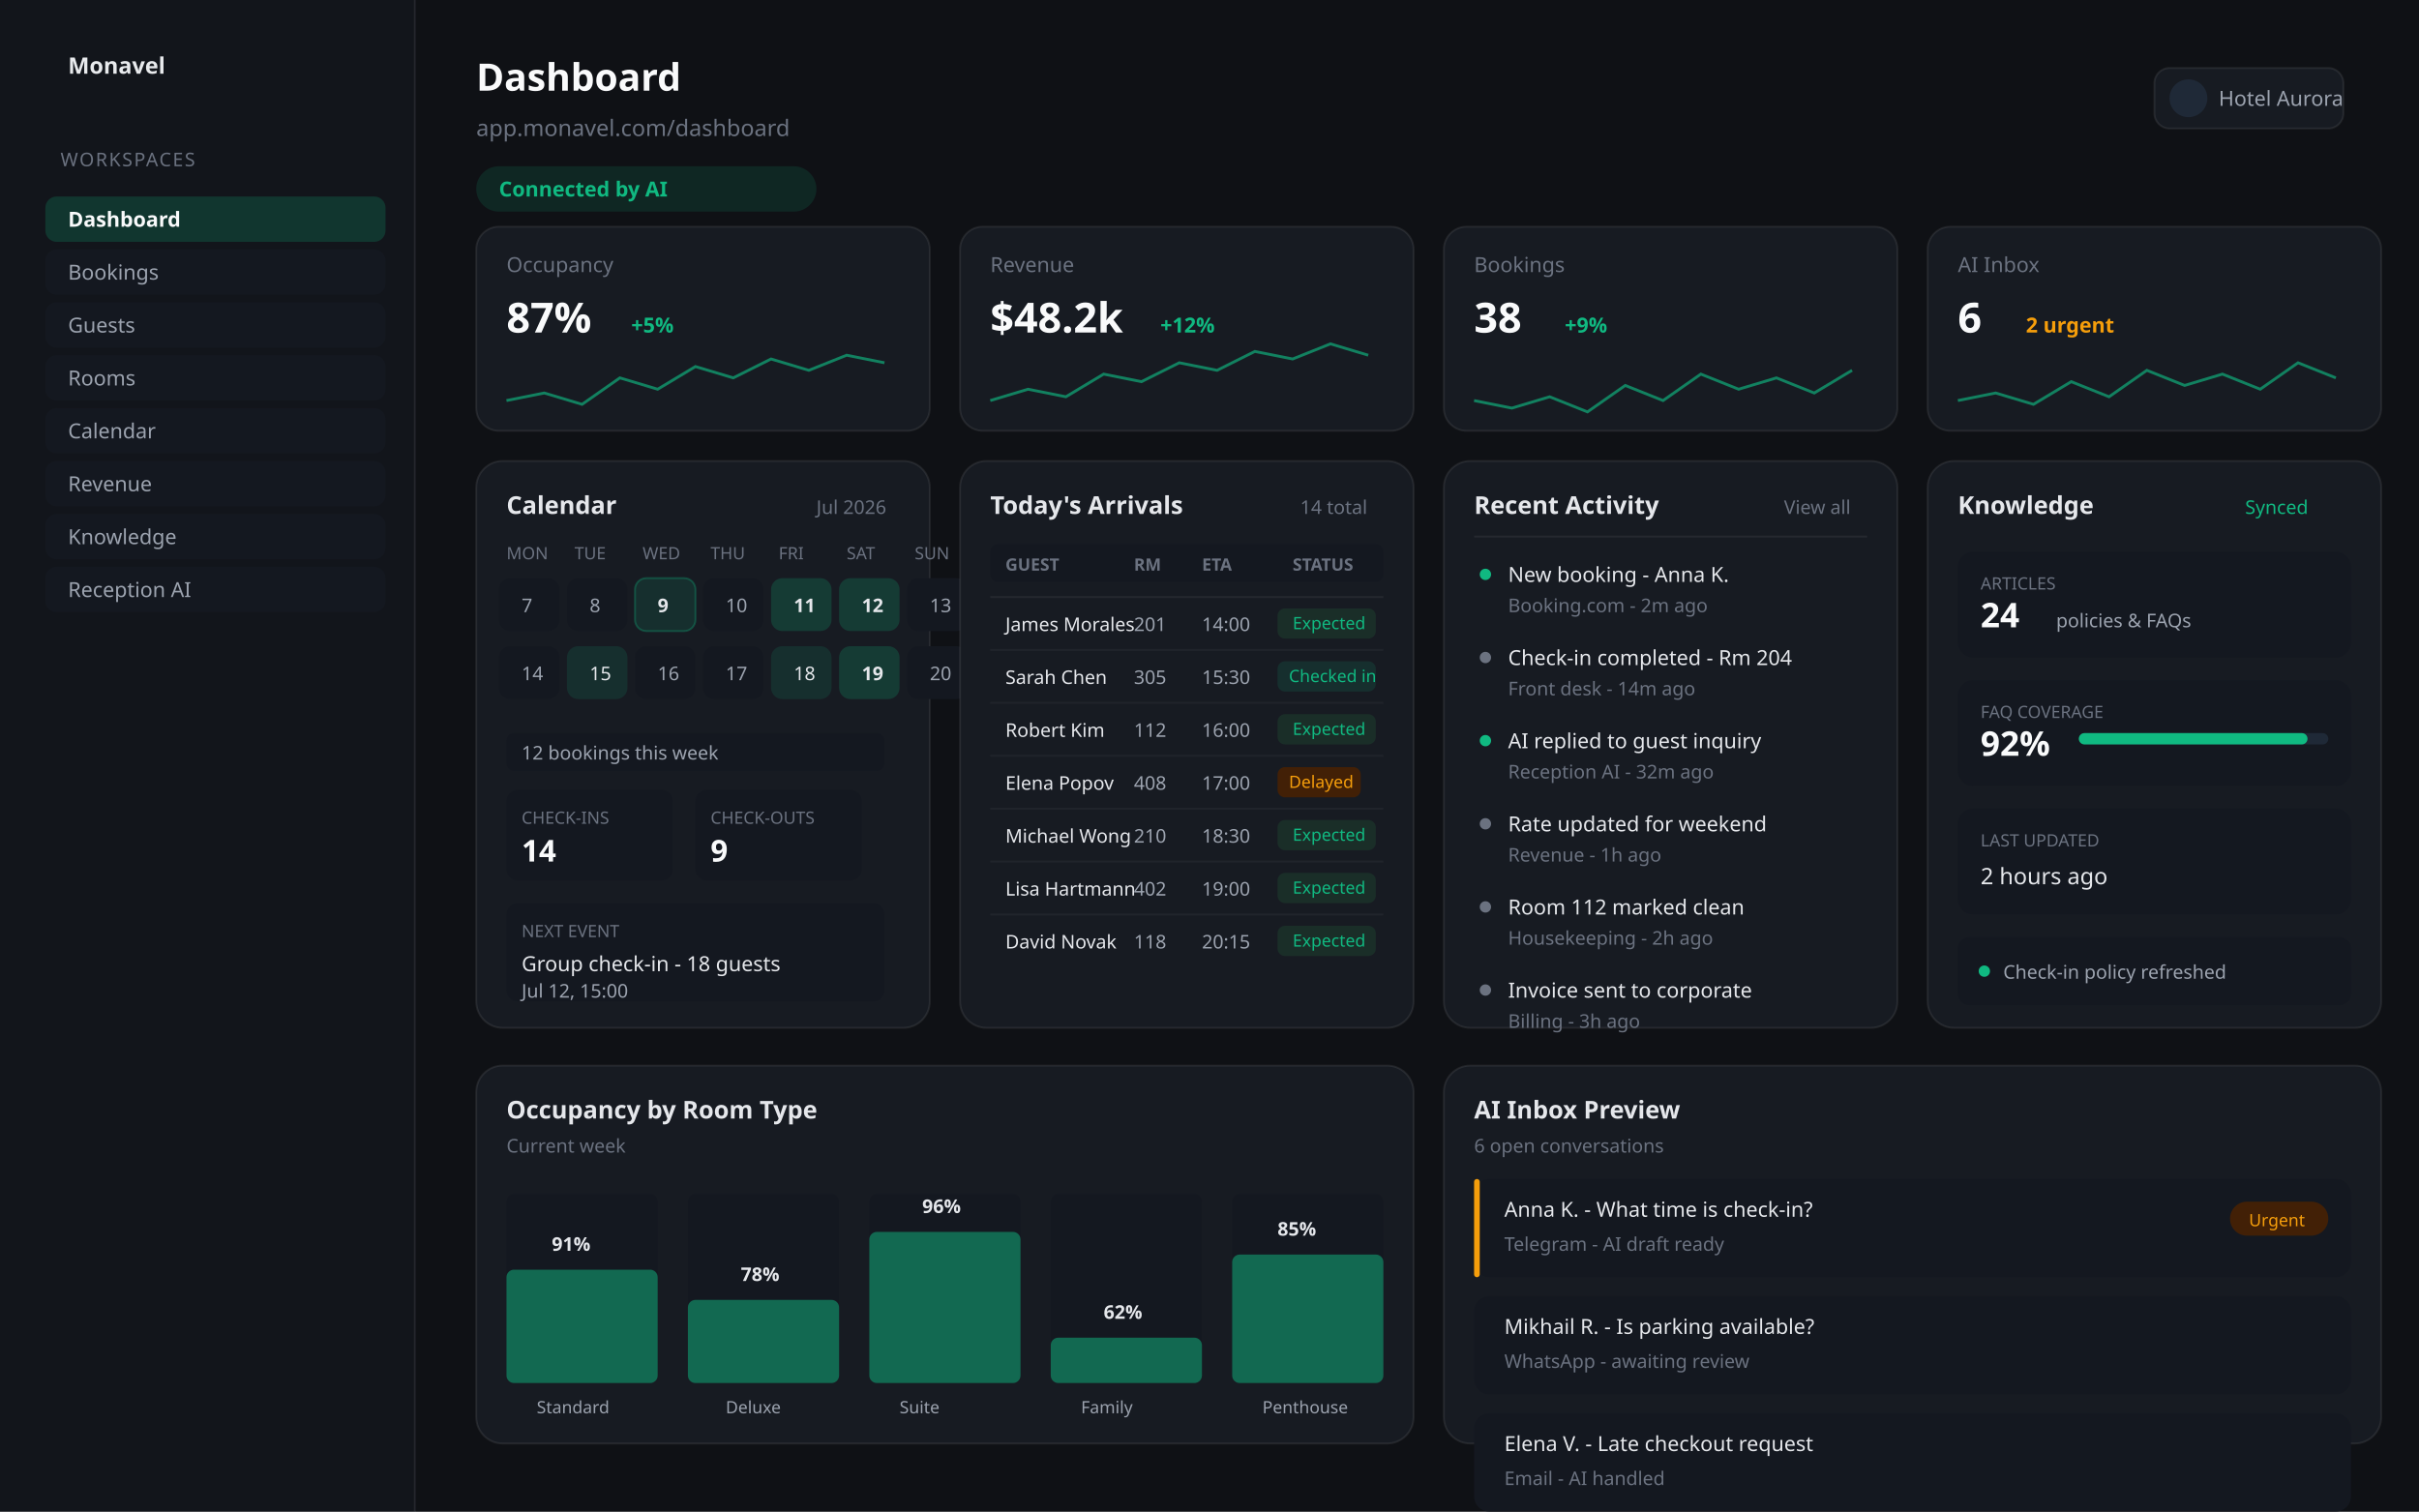
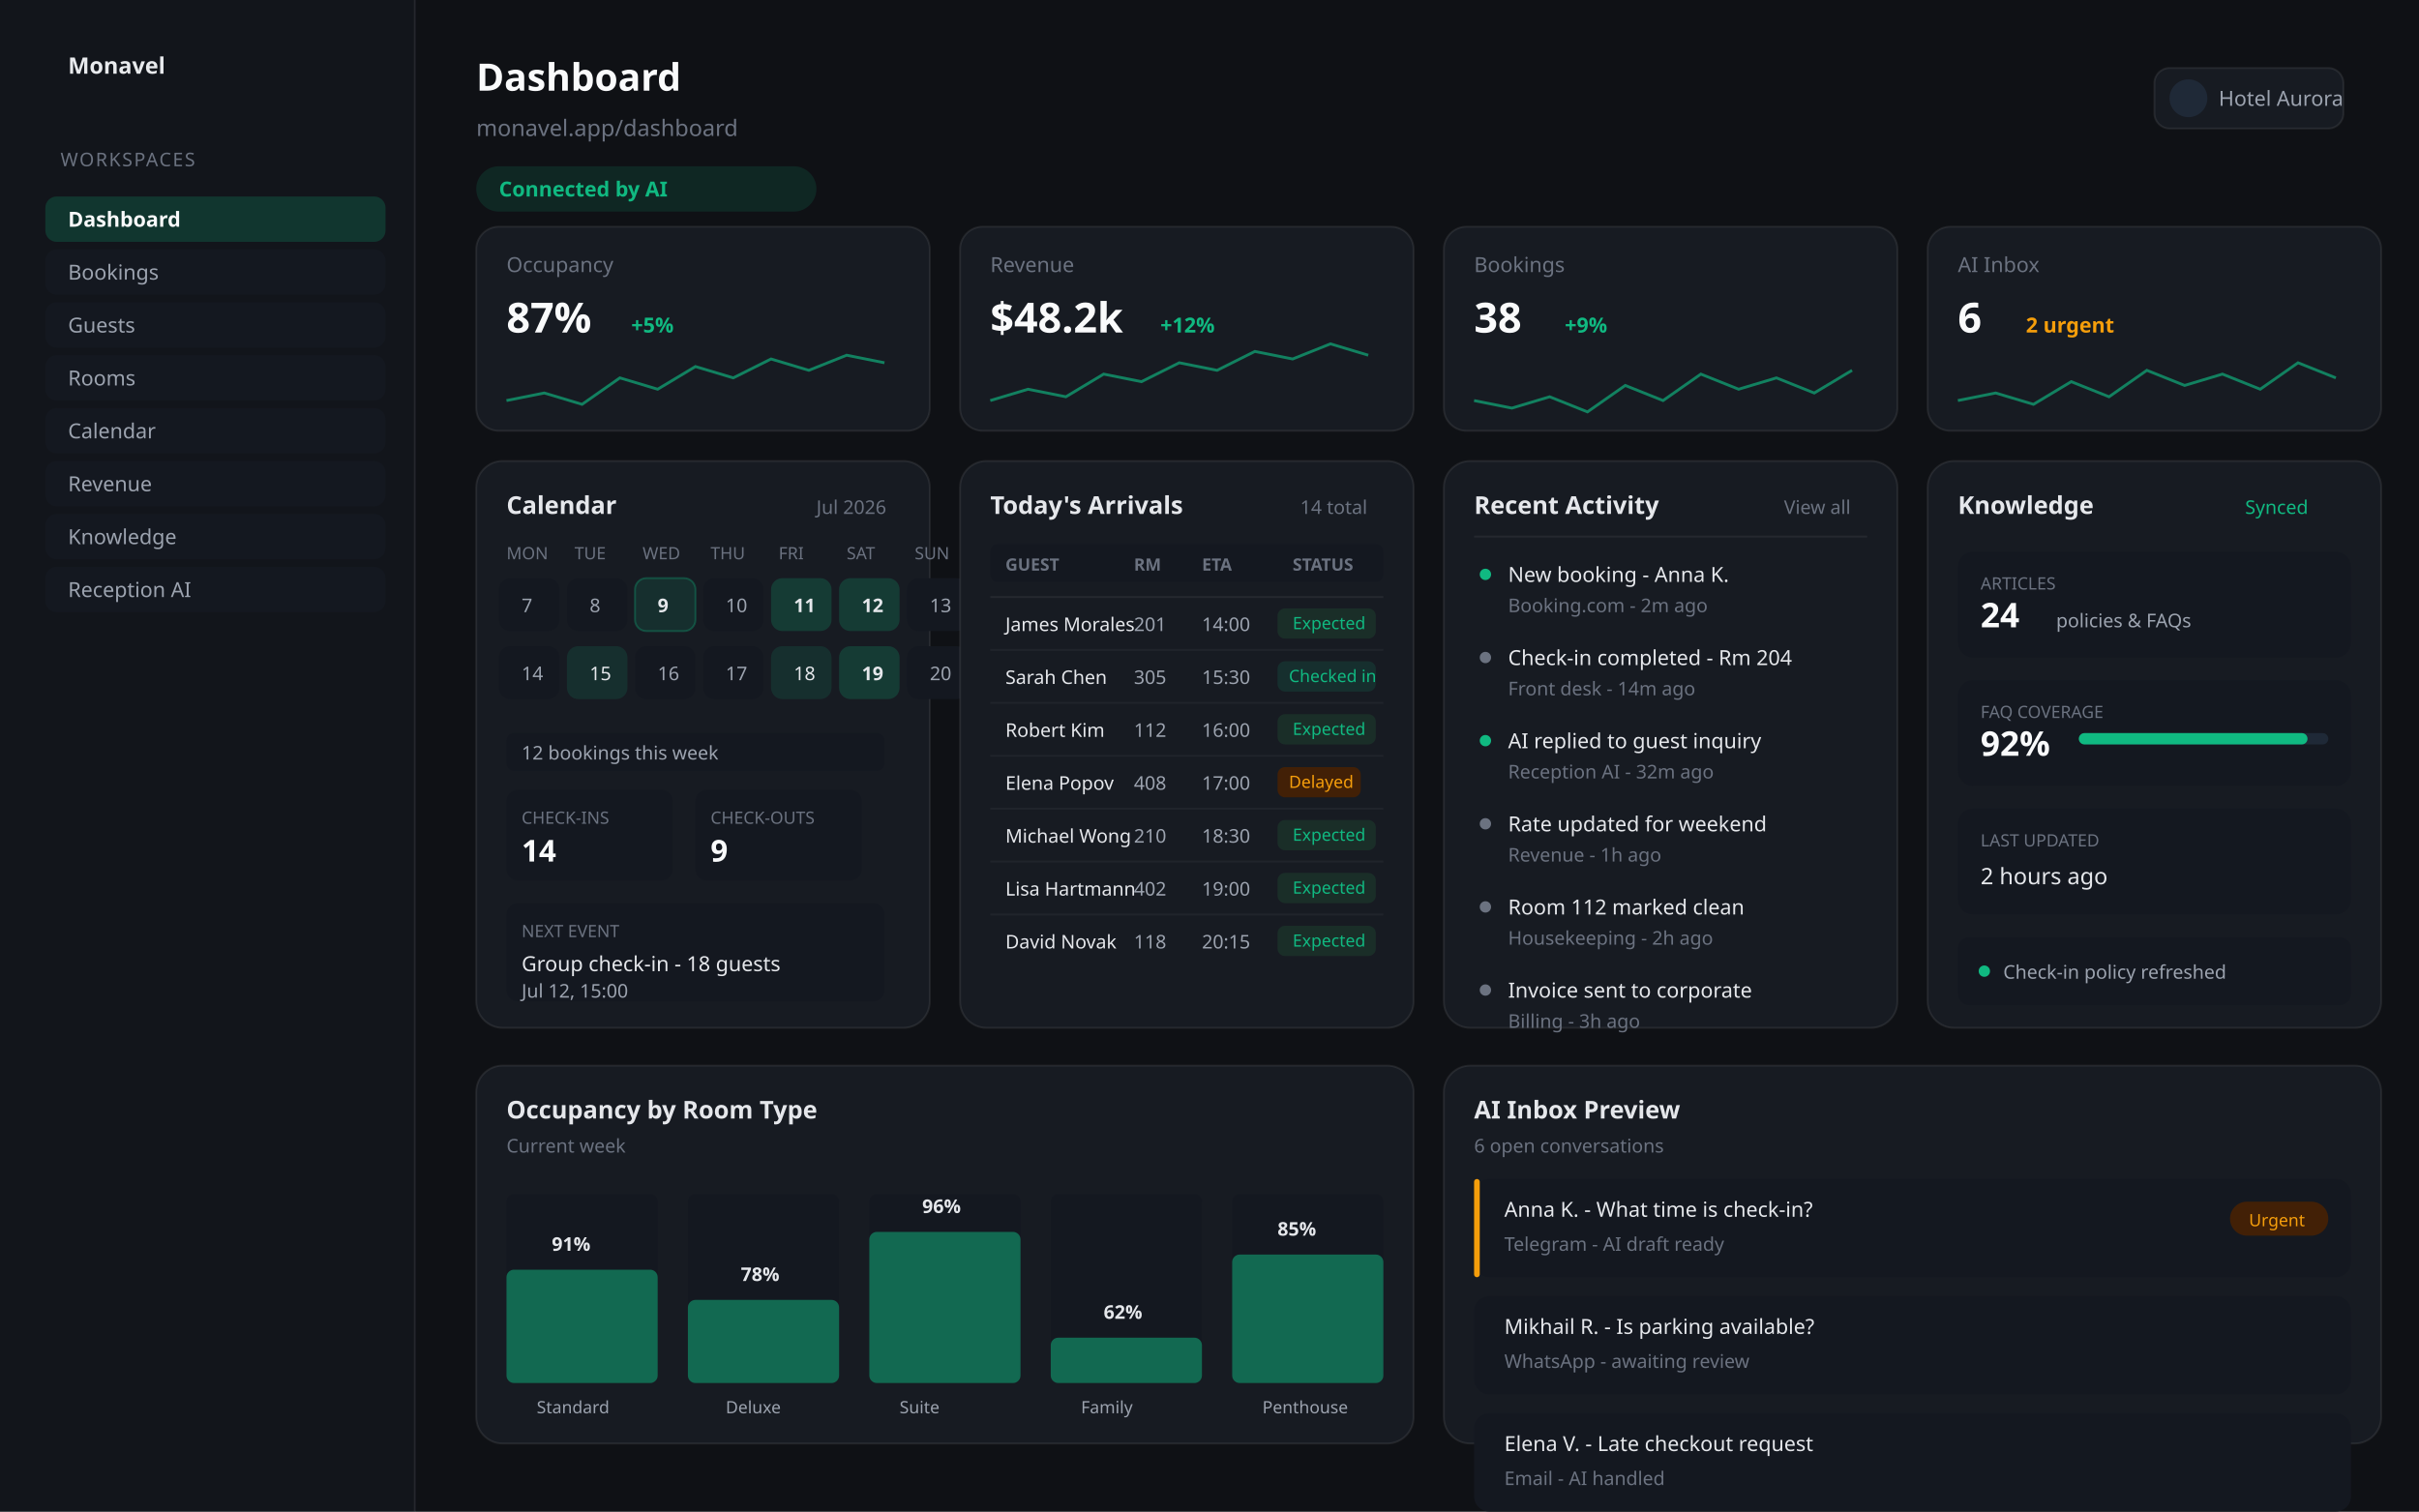
<svg xmlns="http://www.w3.org/2000/svg" width="1280" height="800" viewBox="0 0 1280 800" fill="none">
  <rect width="1280" height="800" fill="#0f1115" />
  <rect x="0" y="0" width="220" height="800" fill="#12151b" />
  <rect x="219" y="0" width="1" height="800" fill="#ffffff" opacity="0.08" />
  <text x="36" y="39" fill="#e8eaed" font-family="system-ui,sans-serif" font-size="12" font-weight="600">Monavel</text>
  <text x="32" y="88" fill="#6b7280" font-family="system-ui,sans-serif" font-size="10" letter-spacing="0.08em">WORKSPACES</text>
  <rect x="24" y="104" width="180" height="24" rx="6" fill="#10b98133" />
  <text x="36" y="120" fill="#f9fafb" font-family="system-ui,sans-serif" font-size="11" font-weight="600">Dashboard</text>
  <rect x="24" y="132" width="180" height="24" rx="6" fill="#141820" />
  <text x="36" y="148" fill="#9ca3af" font-family="system-ui,sans-serif" font-size="11">Bookings</text>
  <rect x="24" y="160" width="180" height="24" rx="6" fill="#141820" />
  <text x="36" y="176" fill="#9ca3af" font-family="system-ui,sans-serif" font-size="11">Guests</text>
  <rect x="24" y="188" width="180" height="24" rx="6" fill="#141820" />
  <text x="36" y="204" fill="#9ca3af" font-family="system-ui,sans-serif" font-size="11">Rooms</text>
  <rect x="24" y="216" width="180" height="24" rx="6" fill="#141820" />
  <text x="36" y="232" fill="#9ca3af" font-family="system-ui,sans-serif" font-size="11">Calendar</text>
  <rect x="24" y="244" width="180" height="24" rx="6" fill="#141820" />
  <text x="36" y="260" fill="#9ca3af" font-family="system-ui,sans-serif" font-size="11">Revenue</text>
  <rect x="24" y="272" width="180" height="24" rx="6" fill="#141820" />
  <text x="36" y="288" fill="#9ca3af" font-family="system-ui,sans-serif" font-size="11">Knowledge</text>
  <rect x="24" y="300" width="180" height="24" rx="6" fill="#141820" />
  <text x="36" y="316" fill="#9ca3af" font-family="system-ui,sans-serif" font-size="11">Reception AI</text>
  <rect x="220" y="0" width="1060" height="800" fill="#0f1115" />
  <text x="252" y="48" fill="#f9fafb" font-family="system-ui,sans-serif" font-size="20" font-weight="600">Dashboard</text>
-   <text x="252" y="72" fill="#6b7280" font-family="system-ui,sans-serif" font-size="12">app.monavel.com/dashboard</text>
+   <text x="252" y="72" fill="#6b7280" font-family="system-ui,sans-serif" font-size="12">monavel.app/dashboard</text>
  <rect x="252" y="88" width="180" height="24" rx="12" fill="#10b98122" />
  <text x="264" y="104" fill="#10b981" font-family="system-ui,sans-serif" font-size="11" font-weight="600">Connected by AI</text>
  <rect x="1140" y="36" width="100" height="32" rx="8" fill="#171b22" stroke="#ffffff" stroke-opacity="0.08" />
  <circle cx="1158" cy="52" r="10" fill="#1f2937" />
  <text x="1174" y="56" fill="#9ca3af" font-family="system-ui,sans-serif" font-size="11">Hotel Aurora</text>
  <rect x="252" y="120" width="240" height="108" rx="12" fill="#171b22" stroke="#ffffff" stroke-opacity="0.08" />
  <text x="268" y="144" fill="#6b7280" font-family="system-ui,sans-serif" font-size="11">Occupancy</text>
  <text x="268" y="176" fill="#f9fafb" font-family="system-ui,sans-serif" font-size="22" font-weight="600">87%</text>
  <text x="334" y="176" fill="#10b981" font-family="system-ui,sans-serif" font-size="11" font-weight="600">+5%</text>
  <polyline points="268,212 288,208 308,214 328,200 348,206 368,194 388,200 408,190 428,196 448,188 468,192" fill="none" stroke="#10b981" stroke-width="1.5" stroke-opacity="0.65" />
  <rect x="508" y="120" width="240" height="108" rx="12" fill="#171b22" stroke="#ffffff" stroke-opacity="0.08" />
  <text x="524" y="144" fill="#6b7280" font-family="system-ui,sans-serif" font-size="11">Revenue</text>
  <text x="524" y="176" fill="#f9fafb" font-family="system-ui,sans-serif" font-size="22" font-weight="600">$48.2k</text>
  <text x="614" y="176" fill="#10b981" font-family="system-ui,sans-serif" font-size="11" font-weight="600">+12%</text>
  <polyline points="524,212 544,206 564,210 584,198 604,202 624,192 644,196 664,186 684,190 704,182 724,188" fill="none" stroke="#10b981" stroke-width="1.5" stroke-opacity="0.65" />
  <rect x="764" y="120" width="240" height="108" rx="12" fill="#171b22" stroke="#ffffff" stroke-opacity="0.08" />
  <text x="780" y="144" fill="#6b7280" font-family="system-ui,sans-serif" font-size="11">Bookings</text>
  <text x="780" y="176" fill="#f9fafb" font-family="system-ui,sans-serif" font-size="22" font-weight="600">38</text>
  <text x="828" y="176" fill="#10b981" font-family="system-ui,sans-serif" font-size="11" font-weight="600">+9%</text>
  <polyline points="780,212 800,216 820,210 840,218 860,204 880,212 900,198 920,206 940,200 960,208 980,196" fill="none" stroke="#10b981" stroke-width="1.5" stroke-opacity="0.65" />
  <rect x="1020" y="120" width="240" height="108" rx="12" fill="#171b22" stroke="#ffffff" stroke-opacity="0.08" />
  <text x="1036" y="144" fill="#6b7280" font-family="system-ui,sans-serif" font-size="11">AI Inbox</text>
  <text x="1036" y="176" fill="#f9fafb" font-family="system-ui,sans-serif" font-size="22" font-weight="600">6</text>
  <text x="1072" y="176" fill="#f59e0b" font-family="system-ui,sans-serif" font-size="11" font-weight="600">2 urgent</text>
  <polyline points="1036,212 1056,208 1076,214 1096,202 1116,210 1136,196 1156,204 1176,198 1196,206 1216,192 1236,200" fill="none" stroke="#10b981" stroke-width="1.5" stroke-opacity="0.65" />
  <rect x="252" y="244" width="240" height="300" rx="14" fill="#171b22" stroke="#ffffff" stroke-opacity="0.08" />
  <text x="268" y="272" fill="#e5e7eb" font-family="system-ui,sans-serif" font-size="13" font-weight="600">Calendar</text>
  <text x="432" y="272" fill="#6b7280" font-family="system-ui,sans-serif" font-size="10">Jul 2026</text>
  <text x="268" y="296" fill="#6b7280" font-family="system-ui,sans-serif" font-size="9">MON</text>
  <text x="304" y="296" fill="#6b7280" font-family="system-ui,sans-serif" font-size="9">TUE</text>
  <text x="340" y="296" fill="#6b7280" font-family="system-ui,sans-serif" font-size="9">WED</text>
  <text x="376" y="296" fill="#6b7280" font-family="system-ui,sans-serif" font-size="9">THU</text>
  <text x="412" y="296" fill="#6b7280" font-family="system-ui,sans-serif" font-size="9">FRI</text>
  <text x="448" y="296" fill="#6b7280" font-family="system-ui,sans-serif" font-size="9">SAT</text>
  <text x="484" y="296" fill="#6b7280" font-family="system-ui,sans-serif" font-size="9">SUN</text>
  <rect x="264" y="306" width="32" height="28" rx="6" fill="#141820" />
  <text x="276" y="324" fill="#9ca3af" font-family="system-ui,sans-serif" font-size="10">7</text>
  <rect x="300" y="306" width="32" height="28" rx="6" fill="#141820" />
  <text x="312" y="324" fill="#9ca3af" font-family="system-ui,sans-serif" font-size="10">8</text>
  <rect x="336" y="306" width="32" height="28" rx="6" fill="#10b98122" stroke="#10b981" stroke-opacity="0.3" />
  <text x="348" y="324" fill="#e5e7eb" font-family="system-ui,sans-serif" font-size="10" font-weight="600">9</text>
  <rect x="372" y="306" width="32" height="28" rx="6" fill="#141820" />
  <text x="384" y="324" fill="#9ca3af" font-family="system-ui,sans-serif" font-size="10">10</text>
  <rect x="408" y="306" width="32" height="28" rx="6" fill="#10b98133" />
  <text x="420" y="324" fill="#e5e7eb" font-family="system-ui,sans-serif" font-size="10" font-weight="600">11</text>
  <rect x="444" y="306" width="32" height="28" rx="6" fill="#10b98133" />
  <text x="456" y="324" fill="#e5e7eb" font-family="system-ui,sans-serif" font-size="10" font-weight="600">12</text>
  <rect x="480" y="306" width="32" height="28" rx="6" fill="#141820" />
  <text x="492" y="324" fill="#9ca3af" font-family="system-ui,sans-serif" font-size="10">13</text>
  <rect x="264" y="342" width="32" height="28" rx="6" fill="#141820" />
  <text x="276" y="360" fill="#9ca3af" font-family="system-ui,sans-serif" font-size="10">14</text>
  <rect x="300" y="342" width="32" height="28" rx="6" fill="#10b98122" />
  <text x="312" y="360" fill="#e5e7eb" font-family="system-ui,sans-serif" font-size="10">15</text>
  <rect x="336" y="342" width="32" height="28" rx="6" fill="#141820" />
  <text x="348" y="360" fill="#9ca3af" font-family="system-ui,sans-serif" font-size="10">16</text>
  <rect x="372" y="342" width="32" height="28" rx="6" fill="#141820" />
  <text x="384" y="360" fill="#9ca3af" font-family="system-ui,sans-serif" font-size="10">17</text>
  <rect x="408" y="342" width="32" height="28" rx="6" fill="#10b98122" />
  <text x="420" y="360" fill="#e5e7eb" font-family="system-ui,sans-serif" font-size="10">18</text>
  <rect x="444" y="342" width="32" height="28" rx="6" fill="#10b98133" />
  <text x="456" y="360" fill="#e5e7eb" font-family="system-ui,sans-serif" font-size="10" font-weight="600">19</text>
  <rect x="480" y="342" width="32" height="28" rx="6" fill="#141820" />
  <text x="492" y="360" fill="#9ca3af" font-family="system-ui,sans-serif" font-size="10">20</text>
  <rect x="268" y="388" width="200" height="20" rx="4" fill="#141820" />
  <text x="276" y="402" fill="#9ca3af" font-family="system-ui,sans-serif" font-size="10">12 bookings this week</text>
  <rect x="268" y="418" width="88" height="48" rx="6" fill="#141820" />
  <text x="276" y="436" fill="#6b7280" font-family="system-ui,sans-serif" font-size="9">CHECK-INS</text>
  <text x="276" y="456" fill="#f9fafb" font-family="system-ui,sans-serif" font-size="16" font-weight="600">14</text>
  <rect x="368" y="418" width="88" height="48" rx="6" fill="#141820" />
  <text x="376" y="436" fill="#6b7280" font-family="system-ui,sans-serif" font-size="9">CHECK-OUTS</text>
  <text x="376" y="456" fill="#f9fafb" font-family="system-ui,sans-serif" font-size="16" font-weight="600">9</text>
  <rect x="268" y="478" width="200" height="52" rx="6" fill="#141820" />
  <text x="276" y="496" fill="#6b7280" font-family="system-ui,sans-serif" font-size="9">NEXT EVENT</text>
  <text x="276" y="514" fill="#e5e7eb" font-family="system-ui,sans-serif" font-size="11">Group check-in - 18 guests</text>
  <text x="276" y="528" fill="#9ca3af" font-family="system-ui,sans-serif" font-size="10">Jul 12, 15:00</text>
  <rect x="508" y="244" width="240" height="300" rx="14" fill="#171b22" stroke="#ffffff" stroke-opacity="0.08" />
  <text x="524" y="272" fill="#e5e7eb" font-family="system-ui,sans-serif" font-size="13" font-weight="600">Today's Arrivals</text>
  <text x="688" y="272" fill="#6b7280" font-family="system-ui,sans-serif" font-size="10">14 total</text>
  <rect x="524" y="288" width="208" height="20" rx="4" fill="#141820" />
  <text x="532" y="302" fill="#6b7280" font-family="system-ui,sans-serif" font-size="9" font-weight="600">GUEST</text>
  <text x="600" y="302" fill="#6b7280" font-family="system-ui,sans-serif" font-size="9" font-weight="600">RM</text>
  <text x="636" y="302" fill="#6b7280" font-family="system-ui,sans-serif" font-size="9" font-weight="600">ETA</text>
  <text x="684" y="302" fill="#6b7280" font-family="system-ui,sans-serif" font-size="9" font-weight="600">STATUS</text>
  <line x1="524" y1="316" x2="732" y2="316" stroke="#ffffff" stroke-opacity="0.06" />
  <text x="532" y="334" fill="#e5e7eb" font-family="system-ui,sans-serif" font-size="10">James Morales</text>
  <text x="600" y="334" fill="#9ca3af" font-family="system-ui,sans-serif" font-size="10">201</text>
  <text x="636" y="334" fill="#9ca3af" font-family="system-ui,sans-serif" font-size="10">14:00</text>
  <rect x="676" y="322" width="52" height="16" rx="4" fill="#1a2e28" />
  <text x="684" y="333" fill="#10b981" font-family="system-ui,sans-serif" font-size="9">Expected</text>
  <line x1="524" y1="344" x2="732" y2="344" stroke="#ffffff" stroke-opacity="0.04" />
  <text x="532" y="362" fill="#e5e7eb" font-family="system-ui,sans-serif" font-size="10">Sarah Chen</text>
  <text x="600" y="362" fill="#9ca3af" font-family="system-ui,sans-serif" font-size="10">305</text>
  <text x="636" y="362" fill="#9ca3af" font-family="system-ui,sans-serif" font-size="10">15:30</text>
  <rect x="676" y="350" width="52" height="16" rx="4" fill="#10b98122" />
  <text x="682" y="361" fill="#10b981" font-family="system-ui,sans-serif" font-size="9">Checked in</text>
  <line x1="524" y1="372" x2="732" y2="372" stroke="#ffffff" stroke-opacity="0.04" />
  <text x="532" y="390" fill="#e5e7eb" font-family="system-ui,sans-serif" font-size="10">Robert Kim</text>
  <text x="600" y="390" fill="#9ca3af" font-family="system-ui,sans-serif" font-size="10">112</text>
  <text x="636" y="390" fill="#9ca3af" font-family="system-ui,sans-serif" font-size="10">16:00</text>
  <rect x="676" y="378" width="52" height="16" rx="4" fill="#1a2e28" />
  <text x="684" y="389" fill="#10b981" font-family="system-ui,sans-serif" font-size="9">Expected</text>
  <line x1="524" y1="400" x2="732" y2="400" stroke="#ffffff" stroke-opacity="0.04" />
  <text x="532" y="418" fill="#e5e7eb" font-family="system-ui,sans-serif" font-size="10">Elena Popov</text>
  <text x="600" y="418" fill="#9ca3af" font-family="system-ui,sans-serif" font-size="10">408</text>
  <text x="636" y="418" fill="#9ca3af" font-family="system-ui,sans-serif" font-size="10">17:00</text>
  <rect x="676" y="406" width="44" height="16" rx="4" fill="#422006" />
  <text x="682" y="417" fill="#f59e0b" font-family="system-ui,sans-serif" font-size="9">Delayed</text>
  <line x1="524" y1="428" x2="732" y2="428" stroke="#ffffff" stroke-opacity="0.04" />
  <text x="532" y="446" fill="#e5e7eb" font-family="system-ui,sans-serif" font-size="10">Michael Wong</text>
  <text x="600" y="446" fill="#9ca3af" font-family="system-ui,sans-serif" font-size="10">210</text>
  <text x="636" y="446" fill="#9ca3af" font-family="system-ui,sans-serif" font-size="10">18:30</text>
  <rect x="676" y="434" width="52" height="16" rx="4" fill="#1a2e28" />
  <text x="684" y="445" fill="#10b981" font-family="system-ui,sans-serif" font-size="9">Expected</text>
  <line x1="524" y1="456" x2="732" y2="456" stroke="#ffffff" stroke-opacity="0.04" />
  <text x="532" y="474" fill="#e5e7eb" font-family="system-ui,sans-serif" font-size="10">Lisa Hartmann</text>
  <text x="600" y="474" fill="#9ca3af" font-family="system-ui,sans-serif" font-size="10">402</text>
  <text x="636" y="474" fill="#9ca3af" font-family="system-ui,sans-serif" font-size="10">19:00</text>
  <rect x="676" y="462" width="52" height="16" rx="4" fill="#1a2e28" />
  <text x="684" y="473" fill="#10b981" font-family="system-ui,sans-serif" font-size="9">Expected</text>
  <line x1="524" y1="484" x2="732" y2="484" stroke="#ffffff" stroke-opacity="0.04" />
  <text x="532" y="502" fill="#e5e7eb" font-family="system-ui,sans-serif" font-size="10">David Novak</text>
  <text x="600" y="502" fill="#9ca3af" font-family="system-ui,sans-serif" font-size="10">118</text>
  <text x="636" y="502" fill="#9ca3af" font-family="system-ui,sans-serif" font-size="10">20:15</text>
  <rect x="676" y="490" width="52" height="16" rx="4" fill="#1a2e28" />
  <text x="684" y="501" fill="#10b981" font-family="system-ui,sans-serif" font-size="9">Expected</text>
  <rect x="764" y="244" width="240" height="300" rx="14" fill="#171b22" stroke="#ffffff" stroke-opacity="0.08" />
  <text x="780" y="272" fill="#e5e7eb" font-family="system-ui,sans-serif" font-size="13" font-weight="600">Recent Activity</text>
  <text x="944" y="272" fill="#6b7280" font-family="system-ui,sans-serif" font-size="10">View all</text>
  <line x1="780" y1="284" x2="988" y2="284" stroke="#ffffff" stroke-opacity="0.06" />
  <circle cx="786" cy="304" r="3" fill="#10b981" />
  <text x="798" y="308" fill="#e5e7eb" font-family="system-ui,sans-serif" font-size="11">New booking - Anna K.</text>
  <text x="798" y="324" fill="#6b7280" font-family="system-ui,sans-serif" font-size="10">Booking.com - 2m ago</text>
  <circle cx="786" cy="348" r="3" fill="#6b7280" />
  <text x="798" y="352" fill="#e5e7eb" font-family="system-ui,sans-serif" font-size="11">Check-in completed - Rm 204</text>
  <text x="798" y="368" fill="#6b7280" font-family="system-ui,sans-serif" font-size="10">Front desk - 14m ago</text>
  <circle cx="786" cy="392" r="3" fill="#10b981" />
  <text x="798" y="396" fill="#e5e7eb" font-family="system-ui,sans-serif" font-size="11">AI replied to guest inquiry</text>
  <text x="798" y="412" fill="#6b7280" font-family="system-ui,sans-serif" font-size="10">Reception AI - 32m ago</text>
  <circle cx="786" cy="436" r="3" fill="#6b7280" />
  <text x="798" y="440" fill="#e5e7eb" font-family="system-ui,sans-serif" font-size="11">Rate updated for weekend</text>
  <text x="798" y="456" fill="#6b7280" font-family="system-ui,sans-serif" font-size="10">Revenue - 1h ago</text>
  <circle cx="786" cy="480" r="3" fill="#6b7280" />
  <text x="798" y="484" fill="#e5e7eb" font-family="system-ui,sans-serif" font-size="11">Room 112 marked clean</text>
  <text x="798" y="500" fill="#6b7280" font-family="system-ui,sans-serif" font-size="10">Housekeeping - 2h ago</text>
  <circle cx="786" cy="524" r="3" fill="#6b7280" />
  <text x="798" y="528" fill="#e5e7eb" font-family="system-ui,sans-serif" font-size="11">Invoice sent to corporate</text>
  <text x="798" y="544" fill="#6b7280" font-family="system-ui,sans-serif" font-size="10">Billing - 3h ago</text>
  <rect x="1020" y="244" width="240" height="300" rx="14" fill="#171b22" stroke="#ffffff" stroke-opacity="0.08" />
  <text x="1036" y="272" fill="#e5e7eb" font-family="system-ui,sans-serif" font-size="13" font-weight="600">Knowledge</text>
  <text x="1188" y="272" fill="#10b981" font-family="system-ui,sans-serif" font-size="10">Synced</text>
  <rect x="1036" y="292" width="208" height="56" rx="8" fill="#141820" />
  <text x="1048" y="312" fill="#6b7280" font-family="system-ui,sans-serif" font-size="9">ARTICLES</text>
  <text x="1048" y="332" fill="#f9fafb" font-family="system-ui,sans-serif" font-size="18" font-weight="600">24</text>
  <text x="1088" y="332" fill="#9ca3af" font-family="system-ui,sans-serif" font-size="10">policies &amp; FAQs</text>
  <rect x="1036" y="360" width="208" height="56" rx="8" fill="#141820" />
  <text x="1048" y="380" fill="#6b7280" font-family="system-ui,sans-serif" font-size="9">FAQ COVERAGE</text>
  <text x="1048" y="400" fill="#f9fafb" font-family="system-ui,sans-serif" font-size="18" font-weight="600">92%</text>
  <rect x="1100" y="388" width="132" height="6" rx="3" fill="#1f2937" />
  <rect x="1100" y="388" width="121" height="6" rx="3" fill="#10b981" />
  <rect x="1036" y="428" width="208" height="56" rx="8" fill="#141820" />
  <text x="1048" y="448" fill="#6b7280" font-family="system-ui,sans-serif" font-size="9">LAST UPDATED</text>
  <text x="1048" y="468" fill="#e5e7eb" font-family="system-ui,sans-serif" font-size="12">2 hours ago</text>
  <rect x="1036" y="496" width="208" height="36" rx="6" fill="#141820" />
  <circle cx="1050" cy="514" r="3" fill="#10b981" />
  <text x="1060" y="518" fill="#9ca3af" font-family="system-ui,sans-serif" font-size="10">Check-in policy refreshed</text>
  <rect x="252" y="564" width="496" height="200" rx="14" fill="#171b22" stroke="#ffffff" stroke-opacity="0.08" />
  <text x="268" y="592" fill="#e5e7eb" font-family="system-ui,sans-serif" font-size="13" font-weight="600">Occupancy by Room Type</text>
  <text x="268" y="610" fill="#6b7280" font-family="system-ui,sans-serif" font-size="10">Current week</text>
  <rect x="268" y="632" width="80" height="100" rx="4" fill="#141820" />
  <rect x="268" y="672" width="80" height="60" rx="4" fill="#10b981" opacity="0.5" />
  <text x="284" y="748" fill="#9ca3af" font-family="system-ui,sans-serif" font-size="9">Standard</text>
  <text x="292" y="662" fill="#e5e7eb" font-family="system-ui,sans-serif" font-size="10" font-weight="600">91%</text>
  <rect x="364" y="632" width="80" height="100" rx="4" fill="#141820" />
  <rect x="364" y="688" width="80" height="44" rx="4" fill="#10b981" opacity="0.5" />
  <text x="384" y="748" fill="#9ca3af" font-family="system-ui,sans-serif" font-size="9">Deluxe</text>
  <text x="392" y="678" fill="#e5e7eb" font-family="system-ui,sans-serif" font-size="10" font-weight="600">78%</text>
  <rect x="460" y="632" width="80" height="100" rx="4" fill="#141820" />
  <rect x="460" y="652" width="80" height="80" rx="4" fill="#10b981" opacity="0.5" />
  <text x="476" y="748" fill="#9ca3af" font-family="system-ui,sans-serif" font-size="9">Suite</text>
  <text x="488" y="642" fill="#e5e7eb" font-family="system-ui,sans-serif" font-size="10" font-weight="600">96%</text>
  <rect x="556" y="632" width="80" height="100" rx="4" fill="#141820" />
  <rect x="556" y="708" width="80" height="24" rx="4" fill="#10b981" opacity="0.5" />
  <text x="572" y="748" fill="#9ca3af" font-family="system-ui,sans-serif" font-size="9">Family</text>
  <text x="584" y="698" fill="#e5e7eb" font-family="system-ui,sans-serif" font-size="10" font-weight="600">62%</text>
  <rect x="652" y="632" width="80" height="100" rx="4" fill="#141820" />
  <rect x="652" y="664" width="80" height="68" rx="4" fill="#10b981" opacity="0.5" />
  <text x="668" y="748" fill="#9ca3af" font-family="system-ui,sans-serif" font-size="9">Penthouse</text>
  <text x="676" y="654" fill="#e5e7eb" font-family="system-ui,sans-serif" font-size="10" font-weight="600">85%</text>
  <rect x="764" y="564" width="496" height="200" rx="14" fill="#171b22" stroke="#ffffff" stroke-opacity="0.08" />
  <text x="780" y="592" fill="#e5e7eb" font-family="system-ui,sans-serif" font-size="13" font-weight="600">AI Inbox Preview</text>
  <text x="780" y="610" fill="#6b7280" font-family="system-ui,sans-serif" font-size="10">6 open conversations</text>
  <rect x="780" y="624" width="464" height="52" rx="8" fill="#141820" />
  <rect x="780" y="624" width="3" height="52" rx="1.5" fill="#f59e0b" />
  <text x="796" y="644" fill="#e5e7eb" font-family="system-ui,sans-serif" font-size="11" font-weight="500">Anna K. - What time is check-in?</text>
  <text x="796" y="662" fill="#6b7280" font-family="system-ui,sans-serif" font-size="10">Telegram - AI draft ready</text>
  <rect x="1180" y="636" width="52" height="18" rx="9" fill="#422006" />
  <text x="1190" y="649" fill="#f59e0b" font-family="system-ui,sans-serif" font-size="9">Urgent</text>
  <rect x="780" y="686" width="464" height="52" rx="8" fill="#141820" />
  <text x="796" y="706" fill="#e5e7eb" font-family="system-ui,sans-serif" font-size="11" font-weight="500">Mikhail R. - Is parking available?</text>
  <text x="796" y="724" fill="#6b7280" font-family="system-ui,sans-serif" font-size="10">WhatsApp - awaiting review</text>
  <rect x="780" y="748" width="464" height="52" rx="8" fill="#141820" />
  <text x="796" y="768" fill="#e5e7eb" font-family="system-ui,sans-serif" font-size="11" font-weight="500">Elena V. - Late checkout request</text>
  <text x="796" y="786" fill="#6b7280" font-family="system-ui,sans-serif" font-size="10">Email - AI handled</text>
</svg>
